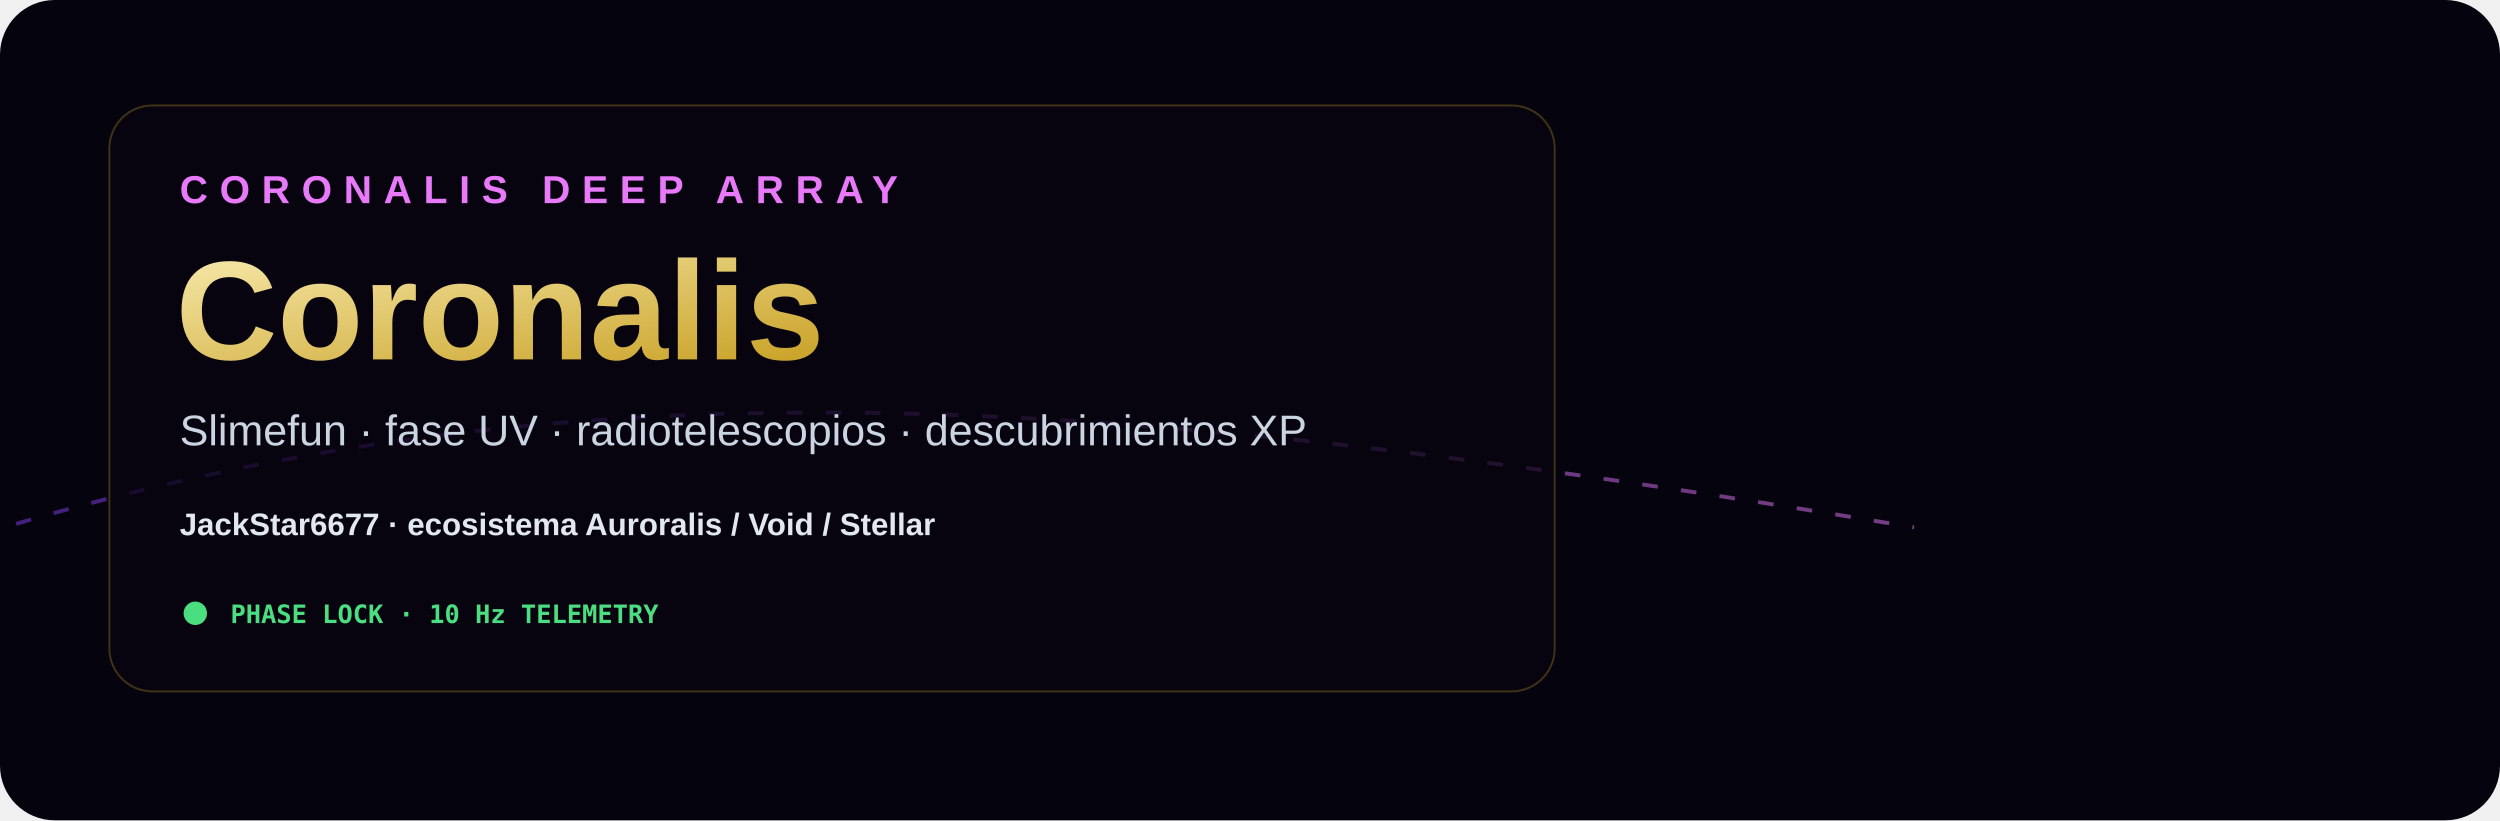
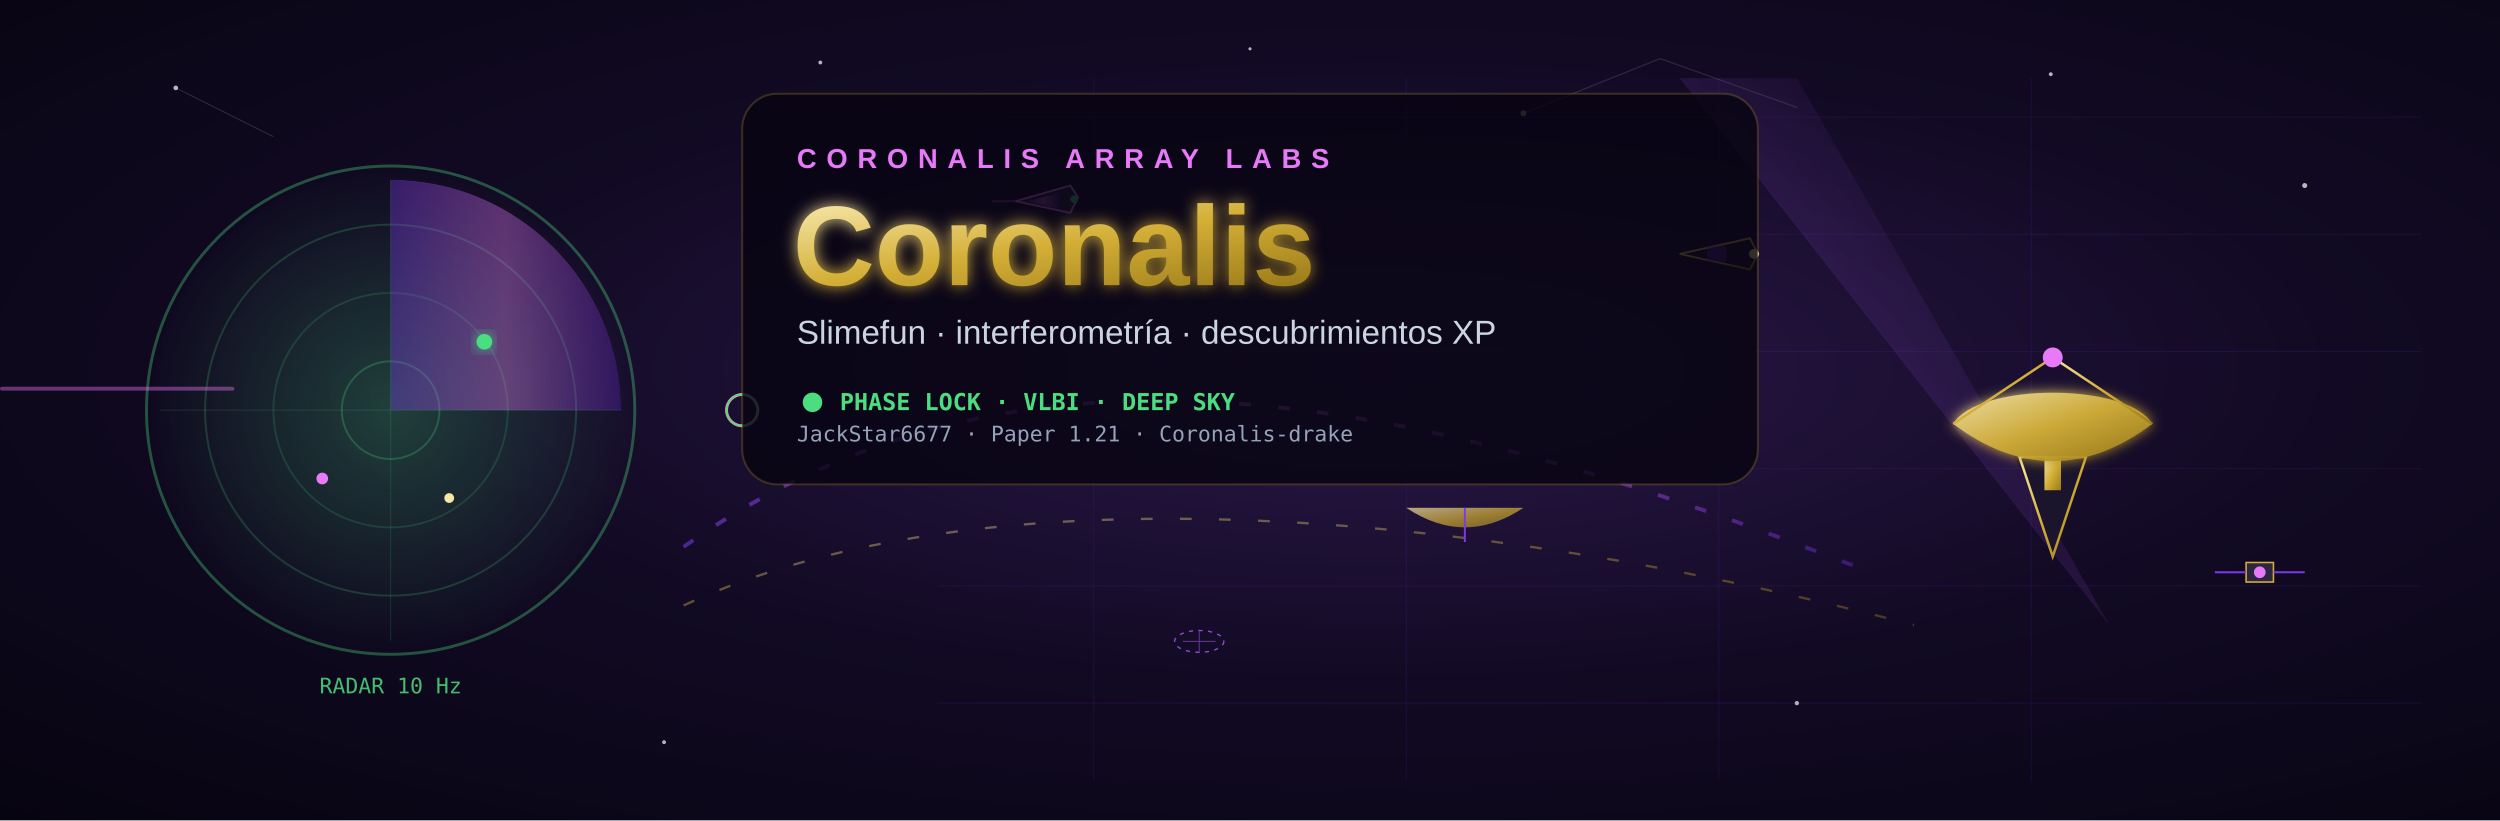
- <svg xmlns="http://www.w3.org/2000/svg" width="1280" height="420" viewBox="0 0 1280 420" fill="none" role="img" aria-labelledby="cTitle cDesc">
+ <svg xmlns="http://www.w3.org/2000/svg" viewBox="0 0 1280 420" width="100%" role="img" aria-labelledby="corTitle corDesc">
  <defs>
-     <linearGradient id="bg" x1="0" y1="0" x2="1280" y2="420">
-       <stop offset="0%" stop-color="#05030d" />
-       <stop offset="50%" stop-color="#1a1035" />
-       <stop offset="100%" stop-color="#2a1848" />
+     <radialGradient id="bg" cx="55%" cy="45%" r="85%">
+       <stop offset="0%" stop-color="#2a1848" />
+       <stop offset="45%" stop-color="#120a24" />
+       <stop offset="100%" stop-color="#05030d" />
+     </radialGradient>
+     <linearGradient id="gold" x1="0%" y1="0%" x2="100%" y2="100%">
+       <stop offset="0%" stop-color="#f6e7a8" />
+       <stop offset="50%" stop-color="#d4af37" />
+       <stop offset="100%" stop-color="#9a7b1a" />
    </linearGradient>
-     <linearGradient id="gold" x1="0" y1="0" x2="1" y2="1">
-       <stop offset="0%" stop-color="#f6e7a8" />
-       <stop offset="100%" stop-color="#c9a227" />
+     <linearGradient id="violet" x1="0%" y1="0%" x2="100%" y2="0%">
+       <stop offset="0%" stop-color="#7c3aed" />
+       <stop offset="50%" stop-color="#e879f9" />
+       <stop offset="100%" stop-color="#5b21b6" />
    </linearGradient>
-     <linearGradient id="violet" x1="0" y1="0" x2="1" y2="0">
-       <stop offset="0%" stop-color="#7c3aed" />
-       <stop offset="100%" stop-color="#e879f9" />
+     <linearGradient id="beam" x1="0%" y1="100%" x2="100%" y2="0%">
+       <stop offset="0%" stop-color="#d4af37" stop-opacity="0.7" />
+       <stop offset="40%" stop-color="#a855f7" stop-opacity="0.35" />
+       <stop offset="100%" stop-color="#05030d" stop-opacity="0" />
    </linearGradient>
+     <radialGradient id="radarGlow" cx="50%" cy="50%" r="50%">
+       <stop offset="0%" stop-color="#4ade80" stop-opacity="0.25" />
+       <stop offset="100%" stop-color="#4ade80" stop-opacity="0" />
+     </radialGradient>
+     <filter id="glow" x="-30%" y="-30%" width="160%" height="160%">
+       <feGaussianBlur stdDeviation="4" result="b" />
+       <feMerge>
+         <feMergeNode in="b" />
+         <feMergeNode in="SourceGraphic" />
+       </feMerge>
+     </filter>
+     <clipPath id="radarClip">
+       <circle cx="200" cy="210" r="118" />
+     </clipPath>
    <style>
-       .ey { font: 700 20px 'Segoe UI', Arial; letter-spacing: 6px; fill: #e879f9; }
-       .ti { font: 800 72px 'Segoe UI', Arial; fill: url(#gold); }
-       .su { font: 500 22px 'Segoe UI', Arial; fill: #cbd5e1; }
-       .ba { font: 700 16px 'Segoe UI', Arial; fill: #e2e8f0; }
-       .mo { font: 600 13px Consolas, monospace; fill: #4ade80; }
-       .pulse { animation: p 2.5s ease-in-out infinite; }
-       .wave { stroke-dasharray: 8 12; animation: d 7s linear infinite; }
-       @keyframes p { 0%,100%{opacity:.5} 50%{opacity:1} }
-       @keyframes d { to { stroke-dashoffset: -40; } }
+       .ey{font:700 14px 'Segoe UI',Arial;fill:#e879f9;letter-spacing:5px}
+       .ti{font:800 58px 'Segoe UI',Arial;fill:url(#gold);filter:url(#glow)}
+       .su{font:500 17px 'Segoe UI',Arial;fill:#cbd5e1}
+       .mo{font:600 12px Consolas,monospace;fill:#4ade80}
+       .st{animation:tw 3s ease-in-out infinite}
+       .st2{animation:tw 2.2s ease-in-out infinite .6s}
+       .st3{animation:tw 4s ease-in-out infinite 1.2s}
+       .wave{stroke-dasharray:6 14;animation:ds 6s linear infinite}
+       .pulse{animation:rp 3s ease-out infinite}
+       .sweep{animation:sw 4s linear infinite;transform-origin:200px 210px}
+       .blip{animation:bl 4s ease-in-out infinite}
+       .ship1{animation:sh1 18s linear infinite}
+       .ship2{animation:sh2 22s linear infinite reverse}
+       .scan{animation:sc 7s linear infinite}
+       @keyframes tw{0%,100%{opacity:.35}50%{opacity:1}}
+       @keyframes ds{to{stroke-dashoffset:-40}}
+       @keyframes rp{0%{r:8;opacity:.8}100%{r:140;opacity:0}}
+       @keyframes sw{from{transform:rotate(0deg)}to{transform:rotate(360deg)}}
+       @keyframes bl{0%,100%{opacity:.2}50%{opacity:1}}
+       @keyframes sh1{0%{transform:translate(0,0)}100%{transform:translate(40px,-18px)}}
+       @keyframes sh2{0%{transform:translate(0,0) rotate(-8deg)}100%{transform:translate(-55px,12px) rotate(-8deg)}}
+       @keyframes sc{0%{transform:translateX(-80px);opacity:0}10%,90%{opacity:.6}100%{transform:translateX(900px);opacity:0}}
    </style>
  </defs>
-   <rect width="1280" height="420" rx="28" fill="url(#bg)" />
-   <path class="wave" d="M-30 280 C280 180,560 200,980 270" stroke="url(#violet)" stroke-width="2" fill="none" opacity=".5" />
-   <g transform="translate(56 54)">
-     <rect width="740" height="300" rx="22" fill="rgba(8,4,18,.75)" stroke="rgba(201,162,39,.3)" />
-     <text x="36" y="50" class="ey">CORONALIS DEEP ARRAY</text>
-     <text x="34" y="130" class="ti">Coronalis</text>
-     <text x="36" y="174" class="su">Slimefun · fase UV · radiotelescopios · descubrimientos XP</text>
-     <text x="36" y="220" class="ba">JackStar6677 · ecosistema Auroralis / Void / Stellar</text>
-     <g class="pulse" transform="translate(36 250)">
-       <circle cx="8" cy="10" r="6" fill="#4ade80" />
-       <text x="26" y="15" class="mo">PHASE LOCK · 10 Hz TELEMETRY</text>
+   <rect width="1280" height="420" fill="url(#bg)" />
+   <g fill="#fff" opacity=".7">
+     <circle cx="90" cy="45" r="1.2" class="st" />
+     <circle cx="420" cy="32" r="1" class="st2" />
+     <circle cx="780" cy="58" r="1.5" fill="#f6e7a8" class="st3" />
+     <circle cx="1050" cy="38" r="1" class="st" />
+     <circle cx="1180" cy="95" r="1.3" class="st2" />
+     <circle cx="340" cy="380" r="1" class="st3" />
+     <circle cx="920" cy="360" r="1.1" class="st" />
+     <circle cx="640" cy="25" r="0.8" class="st2" />
+   </g>
+   <g stroke="#fff" stroke-opacity=".12" stroke-width=".6">
+     <line x1="780" y1="58" x2="850" y2="30" />
+     <line x1="850" y1="30" x2="920" y2="55" />
+     <line x1="90" y1="45" x2="140" y2="70" />
+   </g>
+   <g stroke="#7c3aed" stroke-opacity=".12" stroke-width=".5">
+     <line x1="480" y1="60" x2="1240" y2="60" />
+     <line x1="480" y1="120" x2="1240" y2="120" />
+     <line x1="480" y1="180" x2="1240" y2="180" />
+     <line x1="480" y1="240" x2="1240" y2="240" />
+     <line x1="480" y1="300" x2="1240" y2="300" />
+     <line x1="480" y1="360" x2="1240" y2="360" />
+     <line x1="560" y1="40" x2="560" y2="400" />
+     <line x1="720" y1="40" x2="720" y2="400" />
+     <line x1="880" y1="40" x2="880" y2="400" />
+     <line x1="1040" y1="40" x2="1040" y2="400" />
+   </g>
+   <g transform="translate(0,0)">
+     <circle cx="200" cy="210" r="125" fill="url(#radarGlow)" stroke="rgba(74,222,128,.35)" stroke-width="1.5" />
+     <circle cx="200" cy="210" r="95" fill="none" stroke="rgba(74,222,128,.2)" stroke-width="1" />
+     <circle cx="200" cy="210" r="60" fill="none" stroke="rgba(74,222,128,.15)" stroke-width="1" />
+     <circle cx="200" cy="210" r="25" fill="none" stroke="rgba(74,222,128,.25)" stroke-width="1" />
+     <g clip-path="url(#radarClip)">
+       <path class="sweep" d="M200 210 L200 92 A118 118 0 0 1 318 210 Z" fill="url(#violet)" opacity=".35" />
    </g>
+     <line x1="200" y1="92" x2="200" y2="328" stroke="rgba(74,222,128,.15)" stroke-width=".5" />
+     <line x1="82" y1="210" x2="318" y2="210" stroke="rgba(74,222,128,.15)" stroke-width=".5" />
+     <circle class="blip" cx="248" cy="175" r="4" fill="#4ade80" filter="url(#glow)" />
+     <circle class="blip" cx="165" cy="245" r="3" fill="#e879f9" style="animation-delay:1.2s" />
+     <circle class="blip" cx="230" cy="255" r="2.5" fill="#f6e7a8" style="animation-delay:2.1s" />
+     <text x="200" y="355" text-anchor="middle" font-family="Consolas,monospace" font-size="11" fill="#4ade80" opacity=".85">RADAR 10 Hz</text>
+   </g>
+   <g transform="translate(380 210)">
+     <circle class="pulse" cx="0" cy="0" r="8" fill="none" stroke="#e879f9" stroke-width="1.5" style="animation-delay:0s" />
+     <circle class="pulse" cx="0" cy="0" r="8" fill="none" stroke="#d4af37" stroke-width="1" style="animation-delay:1s" />
+     <circle class="pulse" cx="0" cy="0" r="8" fill="none" stroke="#4ade80" stroke-width=".8" style="animation-delay:2s" />
+   </g>
+   <path class="wave" d="M350 280 C520 160,720 200,950 290" fill="none" stroke="url(#violet)" stroke-width="2" opacity=".55" />
+   <path class="wave" d="M350 310 C500 240,750 260,980 320" fill="none" stroke="url(#gold)" stroke-width="1.2" opacity=".4" style="animation-duration:8s" />
+   <path d="M1080 320 L920 40 L860 40 Z" fill="url(#beam)" opacity=".5" />
+   <g transform="translate(1000 200) scale(.85)">
+     <path d="M60 100 L40 40 L80 40 Z" fill="#1a142c" stroke="url(#gold)" stroke-width="1.5" />
+     <rect x="55" y="40" width="10" height="20" fill="url(#gold)" />
+     <path d="M0 20 Q60 65 120 20 C105 -5 15 -5 0 20 Z" fill="url(#gold)" filter="url(#glow)" opacity=".95" />
+     <line x1="0" y1="20" x2="60" y2="-20" stroke="url(#gold)" stroke-width="1.5" />
+     <line x1="120" y1="20" x2="60" y2="-20" stroke="url(#gold)" stroke-width="1.5" />
+     <circle cx="60" cy="-20" r="6" fill="#e879f9" />
+   </g>
+   <g transform="translate(720 250) scale(.5)">
+     <path d="M0 20 Q60 60 120 20 Z" fill="url(#gold)" opacity=".7" />
+     <line x1="60" y1="20" x2="60" y2="55" stroke="#7c3aed" stroke-width="2" />
+   </g>
+   <g class="ship1" transform="translate(520 95)">
+     <path d="M0 8 L28 0 L32 6 L28 14 L0 8 Z" fill="#2d2640" stroke="#e879f9" stroke-width="1" />
+     <path d="M6 8 L22 4 L22 12 L6 8 Z" fill="url(#violet)" opacity=".6" />
+     <circle cx="30" cy="7" r="2" fill="#4ade80" class="st" />
+     <line x1="-12" y1="8" x2="0" y2="8" stroke="#e879f9" stroke-width="1" opacity=".5" />
+   </g>
+   <g class="ship2" transform="translate(860 120)">
+     <path d="M0 10 L36 2 L40 10 L36 18 L0 10 Z" fill="#1a142c" stroke="url(#gold)" stroke-width="1" />
+     <rect x="14" y="6" width="10" height="8" rx="1" fill="#7c3aed" opacity=".5" />
+     <circle cx="38" cy="10" r="2.5" fill="#f6e7a8" />
+   </g>
+   <g transform="translate(600 320) scale(.7)" opacity=".85">
+     <ellipse cx="20" cy="12" rx="18" ry="8" fill="none" stroke="#a855f7" stroke-width="1" stroke-dasharray="3 4" />
+     <path d="M8 12 L32 12 M20 4 L20 20" stroke="#a855f7" stroke-width=".8" opacity=".6" />
+   </g>
+   <rect class="scan" x="0" y="198" width="120" height="2" fill="#e879f9" opacity=".4" rx="1" />
+   <g transform="translate(380 48)">
+     <rect width="520" height="200" rx="18" fill="rgba(8,4,18,.82)" stroke="rgba(201,162,39,.25)" stroke-width="1" />
+     <text x="28" y="38" class="ey">CORONALIS ARRAY LABS</text>
+     <text x="26" y="98" class="ti">Coronalis</text>
+     <text x="28" y="128" class="su">Slimefun · interferometría · descubrimientos XP</text>
+     <g transform="translate(28 148)">
+       <circle cx="8" cy="10" r="5" fill="#4ade80" class="st" />
+       <text x="22" y="14" class="mo">PHASE LOCK · VLBI · DEEP SKY</text>
+     </g>
+     <text x="28" y="178" font-family="Consolas,monospace" font-size="11" fill="#94a3b8">JackStar6677 · Paper 1.21 · Coronalis-drake</text>
+   </g>
+   <g transform="translate(1150 280)">
+     <rect x="0" y="8" width="14" height="10" fill="#2d2640" stroke="#d4af37" stroke-width=".8" />
+     <line x1="-16" y1="13" x2="0" y2="13" stroke="#7c3aed" stroke-width="1" />
+     <line x1="14" y1="13" x2="30" y2="13" stroke="#7c3aed" stroke-width="1" />
+     <circle cx="7" cy="13" r="3" fill="#e879f9" class="st2" />
  </g>
</svg>
